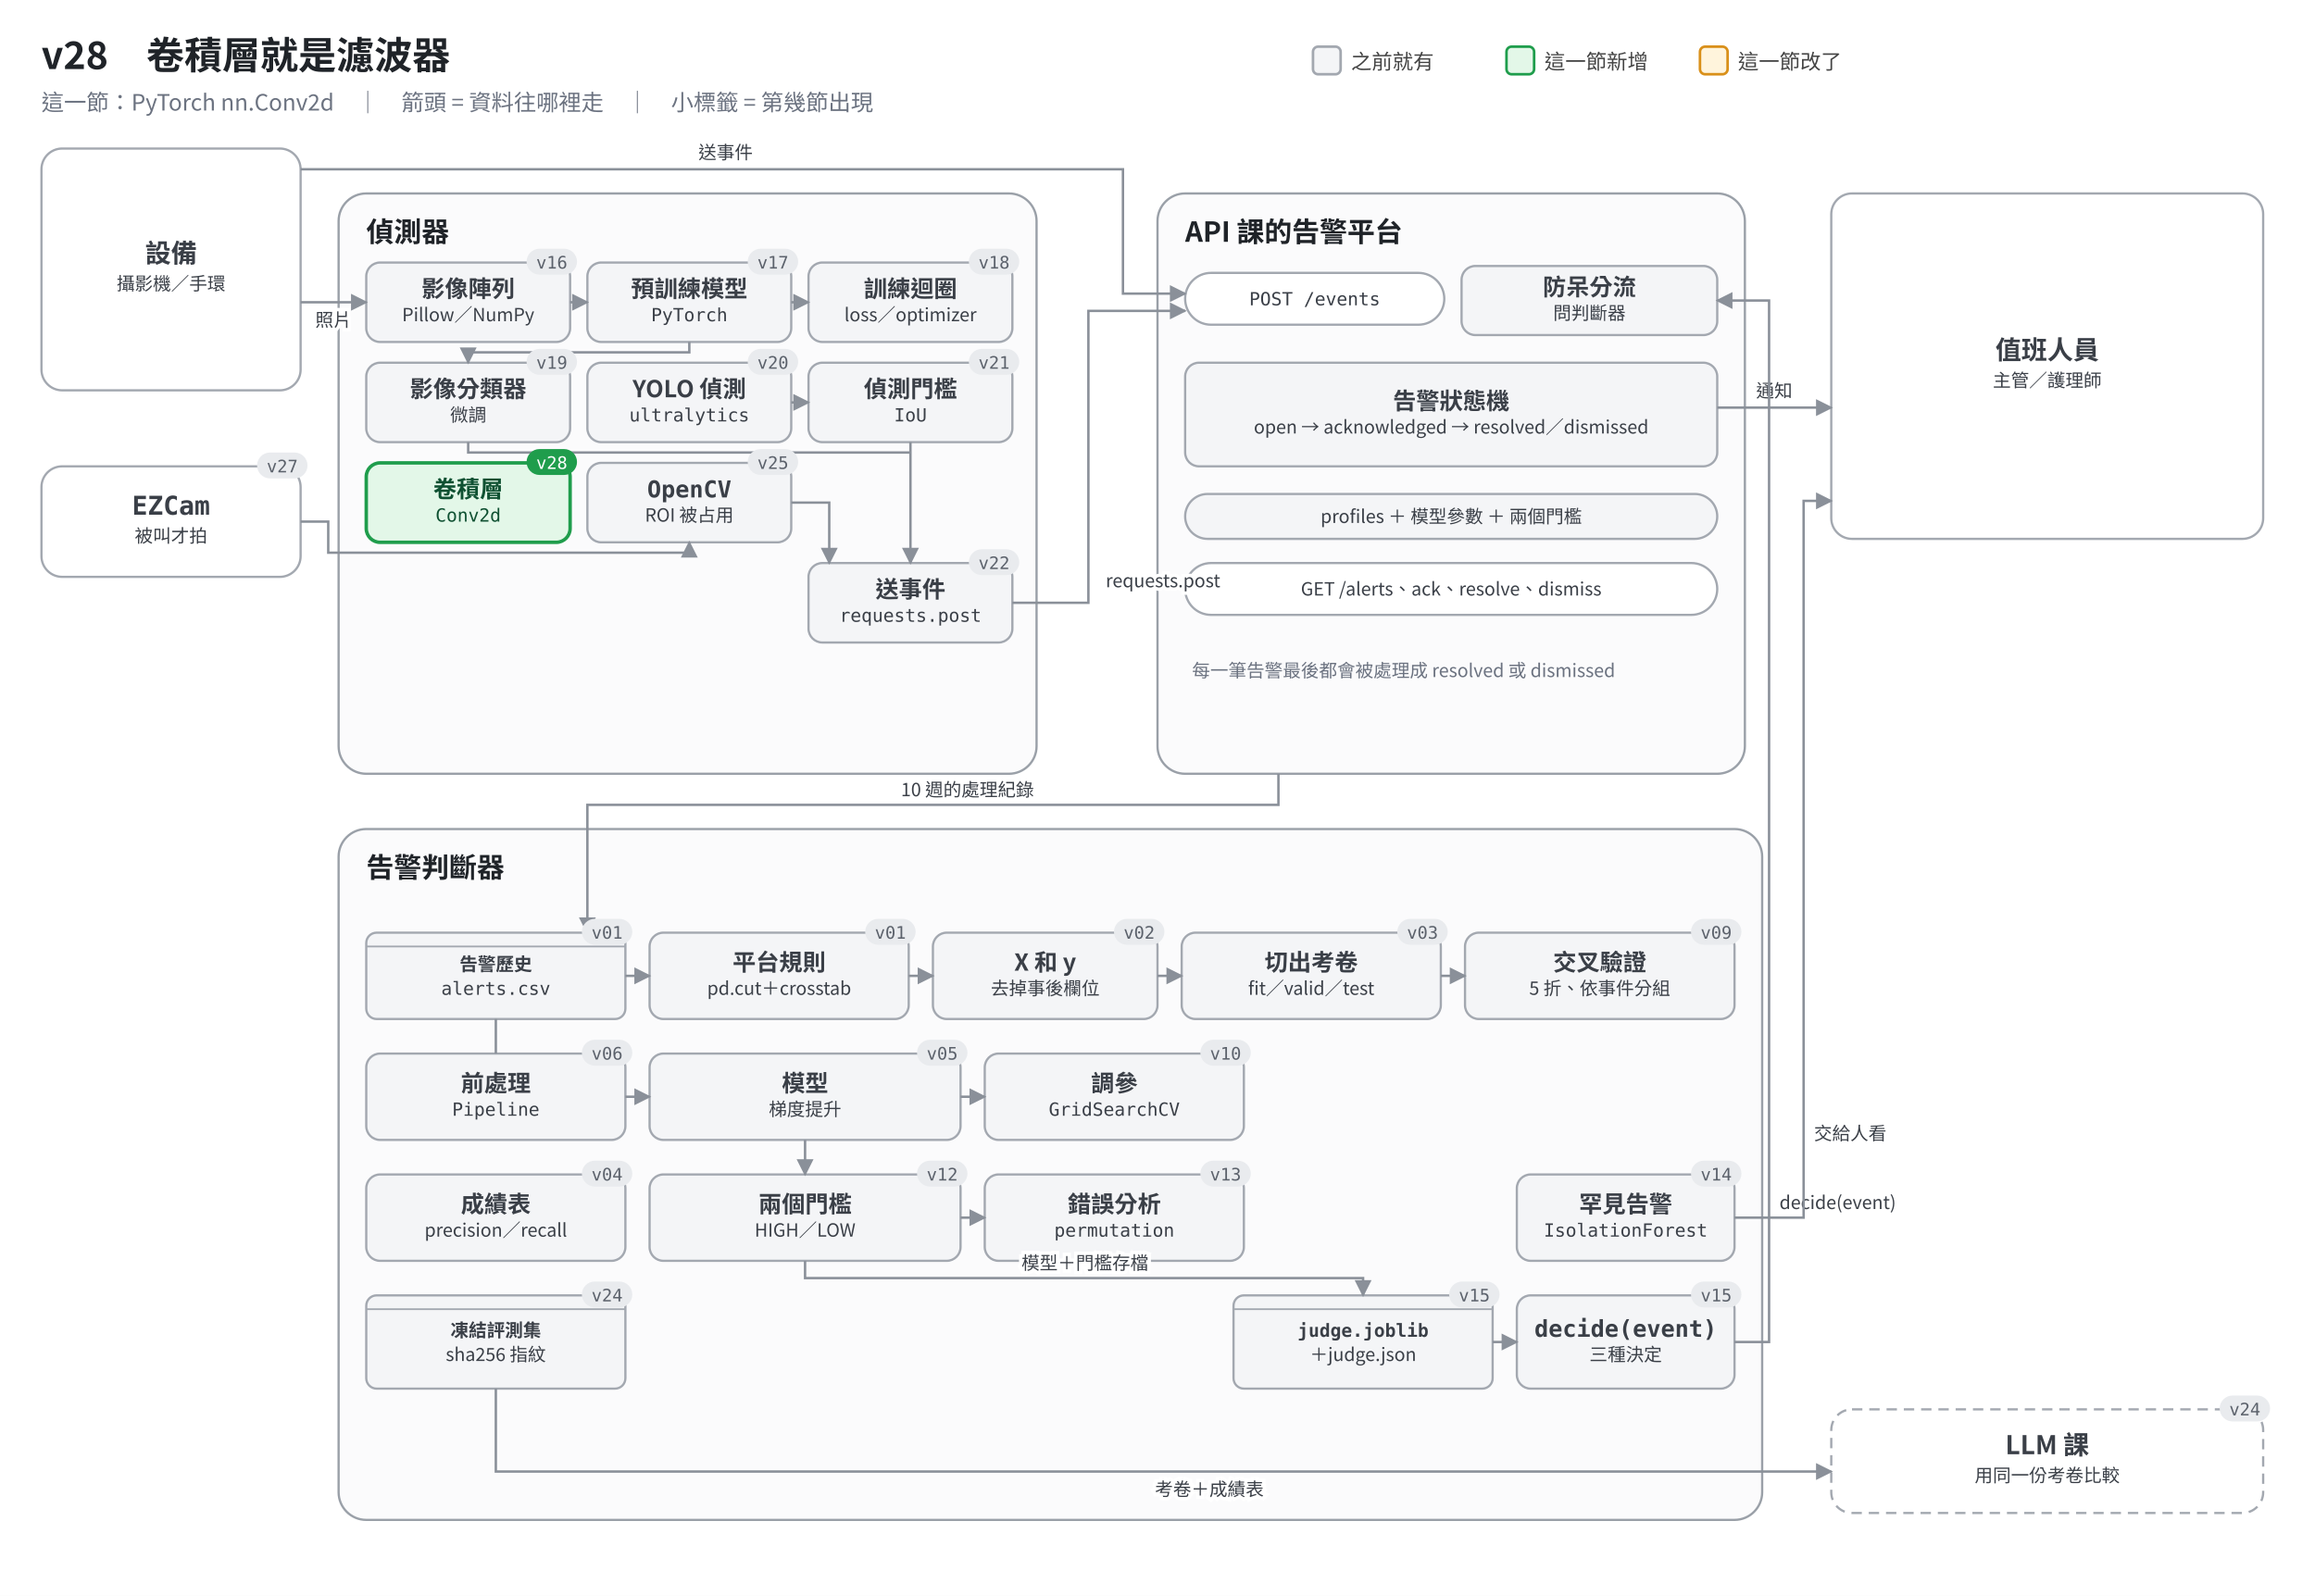
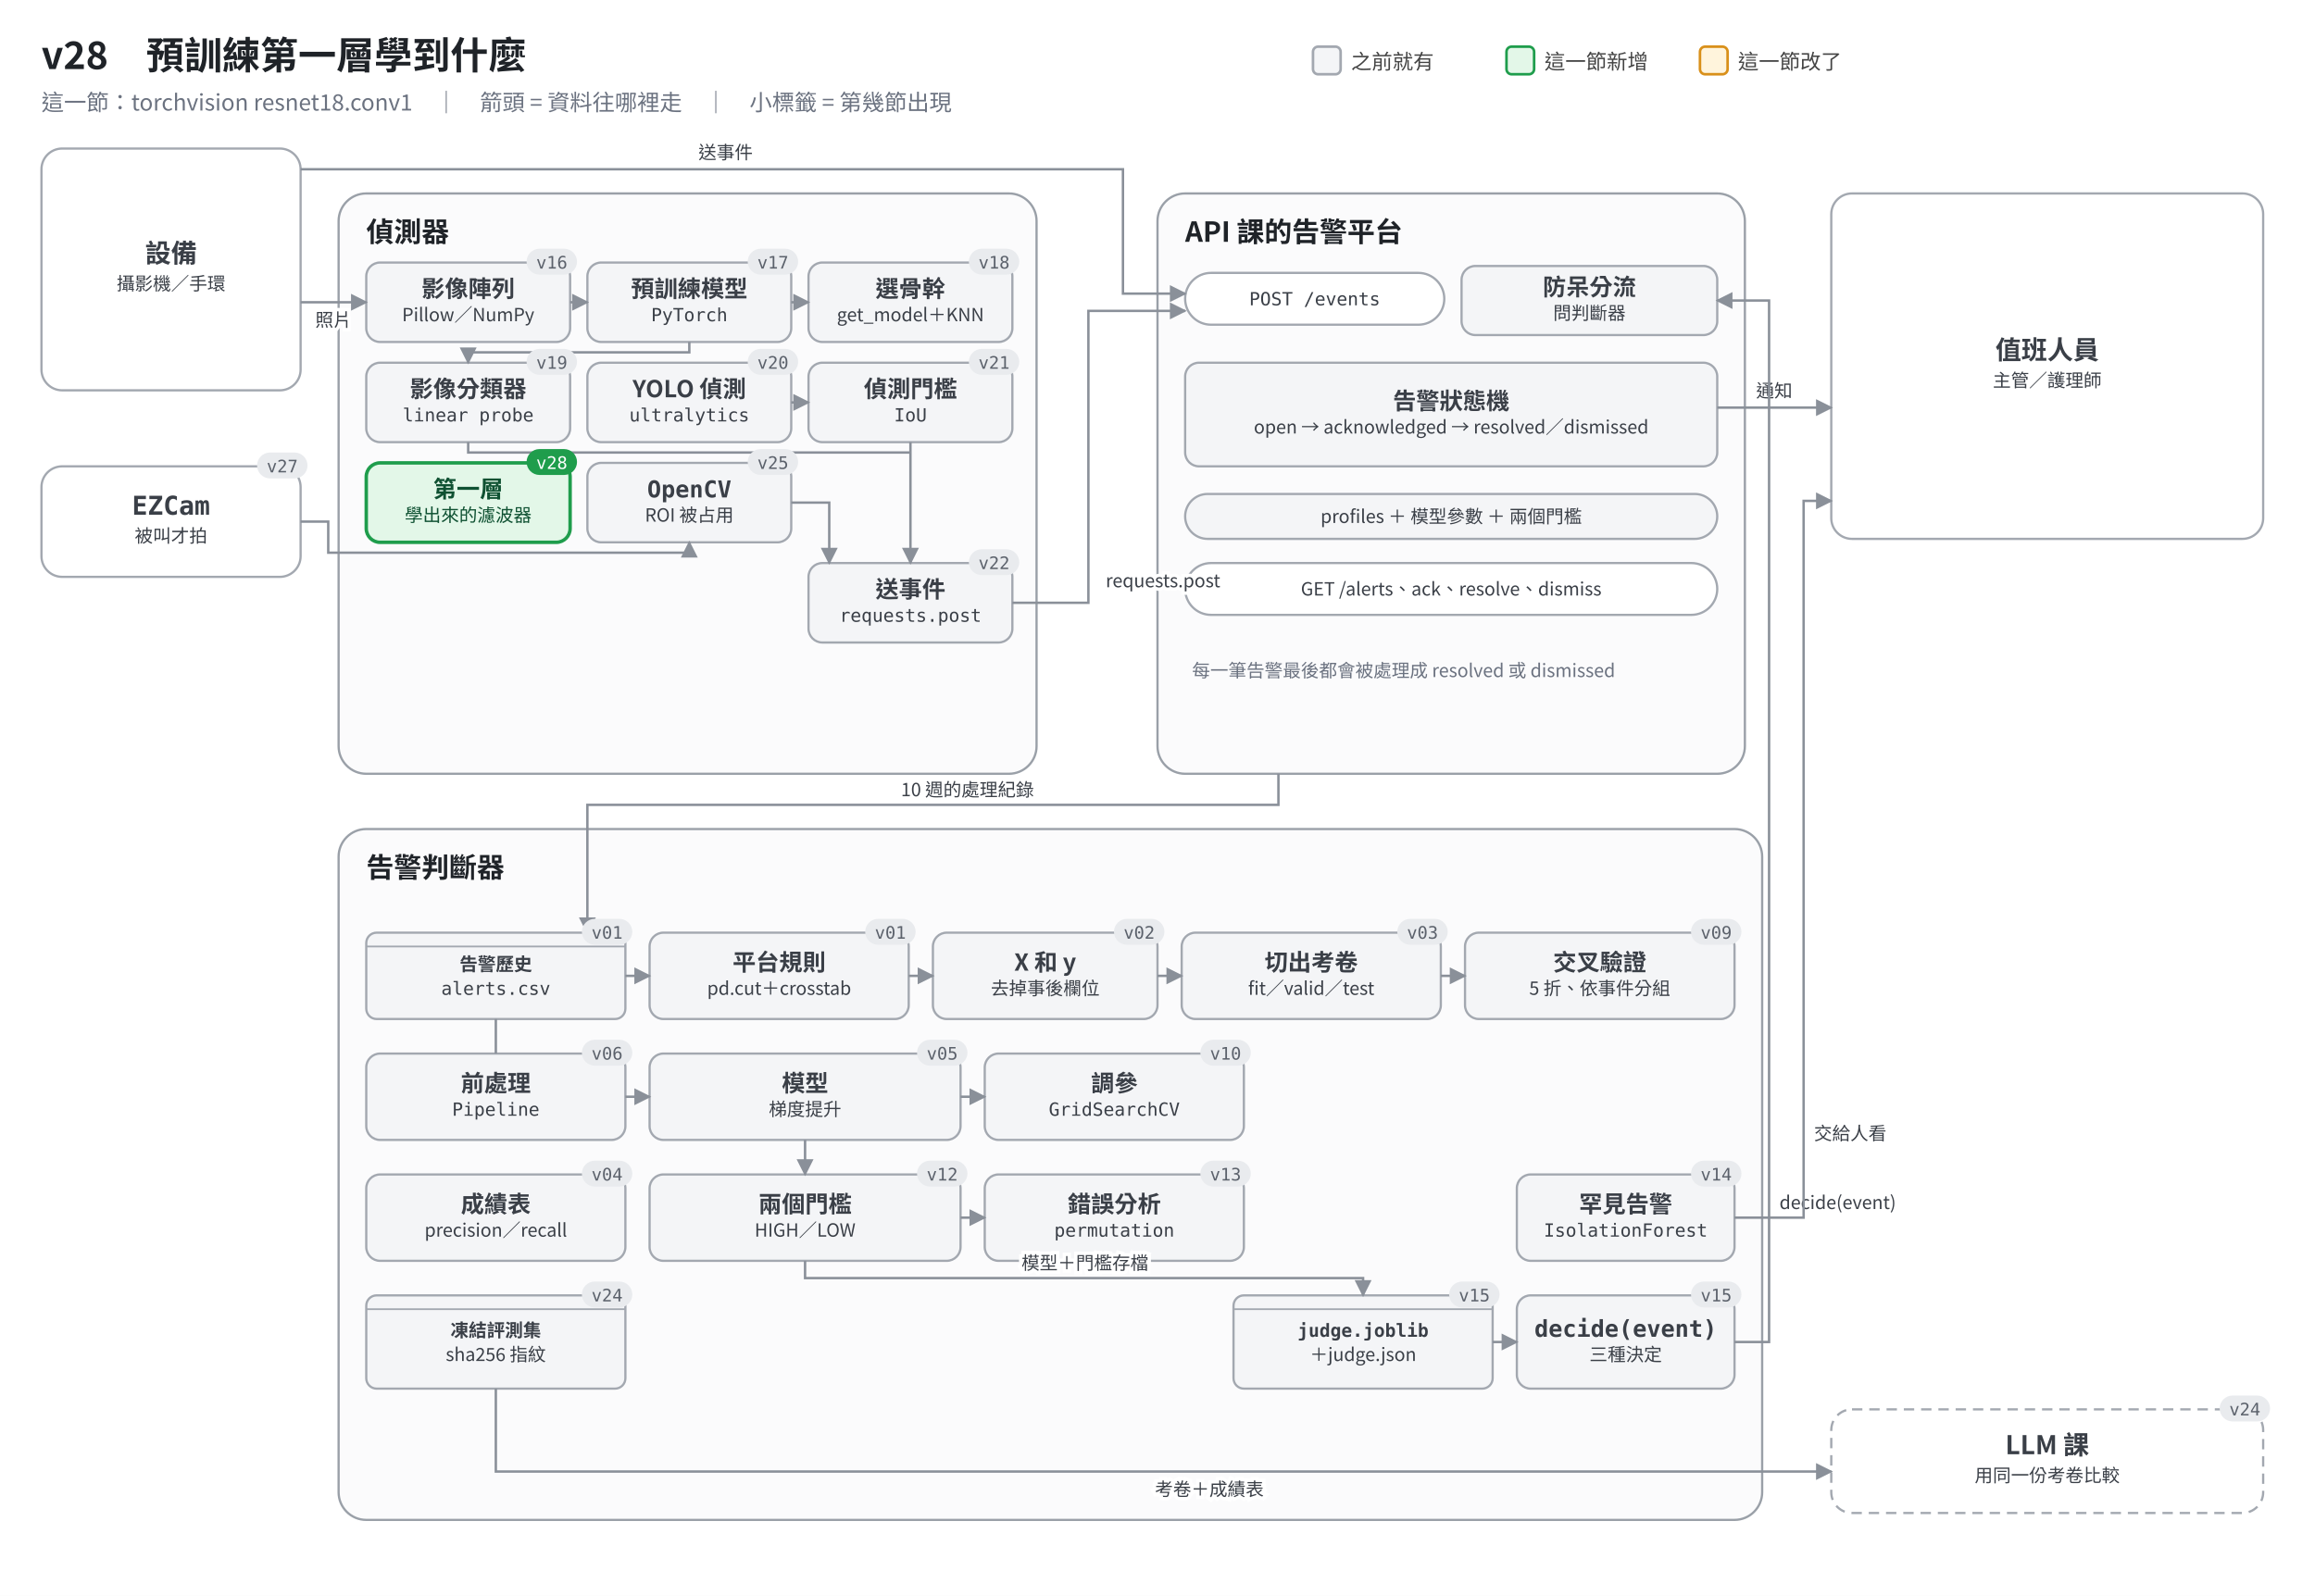
<svg xmlns="http://www.w3.org/2000/svg" viewBox="0 0 1340 924" width="1340" height="924">
  <defs>
    <marker id="arr-old" viewBox="0 0 10 10" refX="9" refY="5" markerWidth="7" markerHeight="7" orient="auto-start-reverse">
      <path d="M0,0 L10,5 L0,10 z" fill="#8a9099" />
    </marker>
    <marker id="arr-new" viewBox="0 0 10 10" refX="9" refY="5" markerWidth="7" markerHeight="7" orient="auto-start-reverse">
      <path d="M0,0 L10,5 L0,10 z" fill="#1f9d4c" />
    </marker>
    <marker id="arr-changed" viewBox="0 0 10 10" refX="9" refY="5" markerWidth="7" markerHeight="7" orient="auto-start-reverse">
      <path d="M0,0 L10,5 L0,10 z" fill="#d9901a" />
    </marker>
    <marker id="arr-error" viewBox="0 0 10 10" refX="9" refY="5" markerWidth="7" markerHeight="7" orient="auto-start-reverse">
      <path d="M0,0 L10,5 L0,10 z" fill="#d33a3a" />
    </marker>
  </defs>
  <rect width="1340" height="924" fill="#ffffff" />
-   <text x="24" y="40" font-family="'PingFang TC','Noto Sans TC','Noto Sans CJK TC','Microsoft JhengHei',sans-serif" font-size="22" fill="#1f2328" font-weight="bold" text-anchor="start">v28　卷積層就是濾波器</text>
-   <text x="24" y="64" font-family="'PingFang TC','Noto Sans TC','Noto Sans CJK TC','Microsoft JhengHei',sans-serif" font-size="13" fill="#6b7280" font-weight="normal" text-anchor="start">這一節：PyTorch nn.Conv2d　｜　箭頭 = 資料往哪裡走　｜　小標籤 = 第幾節出現</text>
+   <text x="24" y="40" font-family="'PingFang TC','Noto Sans TC','Noto Sans CJK TC','Microsoft JhengHei',sans-serif" font-size="22" fill="#1f2328" font-weight="bold" text-anchor="start">v28　預訓練第一層學到什麼</text>
+   <text x="24" y="64" font-family="'PingFang TC','Noto Sans TC','Noto Sans CJK TC','Microsoft JhengHei',sans-serif" font-size="13" fill="#6b7280" font-weight="normal" text-anchor="start">這一節：torchvision resnet18.conv1　｜　箭頭 = 資料往哪裡走　｜　小標籤 = 第幾節出現</text>
  <rect x="760" y="27" width="16" height="16" rx="3" fill="#f4f5f7" stroke="#a3a8b0" stroke-width="1.5" />
  <text x="782" y="40" font-family="'PingFang TC','Noto Sans TC','Noto Sans CJK TC','Microsoft JhengHei',sans-serif" font-size="12" fill="#444" font-weight="normal" text-anchor="start">之前就有</text>
  <rect x="872" y="27" width="16" height="16" rx="3" fill="#e3f7e8" stroke="#1f9d4c" stroke-width="1.5" />
  <text x="894" y="40" font-family="'PingFang TC','Noto Sans TC','Noto Sans CJK TC','Microsoft JhengHei',sans-serif" font-size="12" fill="#444" font-weight="normal" text-anchor="start">這一節新增</text>
  <rect x="984" y="27" width="16" height="16" rx="3" fill="#fff4dc" stroke="#d9901a" stroke-width="1.5" />
  <text x="1006" y="40" font-family="'PingFang TC','Noto Sans TC','Noto Sans CJK TC','Microsoft JhengHei',sans-serif" font-size="12" fill="#444" font-weight="normal" text-anchor="start">這一節改了</text>
  <rect x="670" y="112" width="340" height="336" rx="16" fill="#fbfbfc" stroke="#9aa0a8" stroke-width="1.3" />
  <text x="686" y="140" font-family="'PingFang TC','Noto Sans TC','Noto Sans CJK TC','Microsoft JhengHei',sans-serif" font-size="16" fill="#1f2328" font-weight="bold" text-anchor="start">API 課的告警平台</text>
  <rect x="196" y="112" width="404" height="336" rx="16" fill="#fbfbfc" stroke="#9aa0a8" stroke-width="1.3" />
  <text x="212" y="140" font-family="'PingFang TC','Noto Sans TC','Noto Sans CJK TC','Microsoft JhengHei',sans-serif" font-size="16" fill="#1f2328" font-weight="bold" text-anchor="start">偵測器</text>
  <rect x="196" y="480" width="824" height="400" rx="16" fill="#fbfbfc" stroke="#9aa0a8" stroke-width="1.3" />
  <text x="212" y="508" font-family="'PingFang TC','Noto Sans TC','Noto Sans CJK TC','Microsoft JhengHei',sans-serif" font-size="16" fill="#1f2328" font-weight="bold" text-anchor="start">告警判斷器</text>
  <rect x="24" y="86" width="150" height="140" rx="12" fill="#ffffff" stroke="#a3a8b0" stroke-width="1.3" />
  <text x="99" y="152" font-family="'PingFang TC','Noto Sans TC','Noto Sans CJK TC','Microsoft JhengHei',sans-serif" font-size="15" fill="#3a3f47" font-weight="bold" text-anchor="middle">設備</text>
  <text x="99" y="168" font-family="'PingFang TC','Noto Sans TC','Noto Sans CJK TC','Microsoft JhengHei',sans-serif" font-size="10.5" fill="#3a3f47" font-weight="normal" text-anchor="middle">攝影機／手環</text>
  <rect x="24" y="270" width="150" height="64" rx="12" fill="#ffffff" stroke="#a3a8b0" stroke-width="1.3" />
  <text x="99" y="298" font-family="'SF Mono',Menlo,Consolas,'DejaVu Sans Mono',monospace" font-size="15" fill="#3a3f47" font-weight="bold" text-anchor="middle">EZCam</text>
  <text x="99" y="314" font-family="'PingFang TC','Noto Sans TC','Noto Sans CJK TC','Microsoft JhengHei',sans-serif" font-size="10.5" fill="#3a3f47" font-weight="normal" text-anchor="middle">被叫才拍</text>
  <rect x="212" y="152" width="118" height="46" rx="8" fill="#f4f5f7" stroke="#a3a8b0" stroke-width="1.3" />
  <text x="271" y="172" font-family="'PingFang TC','Noto Sans TC','Noto Sans CJK TC','Microsoft JhengHei',sans-serif" font-size="13.5" fill="#3a3f47" font-weight="bold" text-anchor="middle">影像陣列</text>
  <text x="271" y="186" font-family="'PingFang TC','Noto Sans TC','Noto Sans CJK TC','Microsoft JhengHei',sans-serif" font-size="10.5" fill="#3a3f47" font-weight="normal" text-anchor="middle">Pillow／NumPy</text>
  <rect x="340" y="152" width="118" height="46" rx="8" fill="#f4f5f7" stroke="#a3a8b0" stroke-width="1.3" />
  <text x="399" y="172" font-family="'PingFang TC','Noto Sans TC','Noto Sans CJK TC','Microsoft JhengHei',sans-serif" font-size="13.5" fill="#3a3f47" font-weight="bold" text-anchor="middle">預訓練模型</text>
  <text x="399" y="186" font-family="'SF Mono',Menlo,Consolas,'DejaVu Sans Mono',monospace" font-size="10.5" fill="#3a3f47" font-weight="normal" text-anchor="middle">PyTorch</text>
  <rect x="468" y="152" width="118" height="46" rx="8" fill="#f4f5f7" stroke="#a3a8b0" stroke-width="1.3" />
-   <text x="527" y="172" font-family="'PingFang TC','Noto Sans TC','Noto Sans CJK TC','Microsoft JhengHei',sans-serif" font-size="13.5" fill="#3a3f47" font-weight="bold" text-anchor="middle">訓練迴圈</text>
-   <text x="527" y="186" font-family="'PingFang TC','Noto Sans TC','Noto Sans CJK TC','Microsoft JhengHei',sans-serif" font-size="10.5" fill="#3a3f47" font-weight="normal" text-anchor="middle">loss／optimizer</text>
+   <text x="527" y="172" font-family="'PingFang TC','Noto Sans TC','Noto Sans CJK TC','Microsoft JhengHei',sans-serif" font-size="13.5" fill="#3a3f47" font-weight="bold" text-anchor="middle">選骨幹</text>
+   <text x="527" y="186" font-family="'PingFang TC','Noto Sans TC','Noto Sans CJK TC','Microsoft JhengHei',sans-serif" font-size="10.5" fill="#3a3f47" font-weight="normal" text-anchor="middle">get_model＋KNN</text>
  <rect x="212" y="210" width="118" height="46" rx="8" fill="#f4f5f7" stroke="#a3a8b0" stroke-width="1.3" />
  <text x="271" y="230" font-family="'PingFang TC','Noto Sans TC','Noto Sans CJK TC','Microsoft JhengHei',sans-serif" font-size="13.5" fill="#3a3f47" font-weight="bold" text-anchor="middle">影像分類器</text>
-   <text x="271" y="244" font-family="'PingFang TC','Noto Sans TC','Noto Sans CJK TC','Microsoft JhengHei',sans-serif" font-size="10.5" fill="#3a3f47" font-weight="normal" text-anchor="middle">微調</text>
+   <text x="271" y="244" font-family="'SF Mono',Menlo,Consolas,'DejaVu Sans Mono',monospace" font-size="10.5" fill="#3a3f47" font-weight="normal" text-anchor="middle">linear probe</text>
  <rect x="340" y="210" width="118" height="46" rx="8" fill="#f4f5f7" stroke="#a3a8b0" stroke-width="1.3" />
  <text x="399" y="230" font-family="'PingFang TC','Noto Sans TC','Noto Sans CJK TC','Microsoft JhengHei',sans-serif" font-size="13.5" fill="#3a3f47" font-weight="bold" text-anchor="middle">YOLO 偵測</text>
  <text x="399" y="244" font-family="'SF Mono',Menlo,Consolas,'DejaVu Sans Mono',monospace" font-size="10.5" fill="#3a3f47" font-weight="normal" text-anchor="middle">ultralytics</text>
  <rect x="468" y="210" width="118" height="46" rx="8" fill="#f4f5f7" stroke="#a3a8b0" stroke-width="1.3" />
  <text x="527" y="230" font-family="'PingFang TC','Noto Sans TC','Noto Sans CJK TC','Microsoft JhengHei',sans-serif" font-size="13.5" fill="#3a3f47" font-weight="bold" text-anchor="middle">偵測門檻</text>
  <text x="527" y="244" font-family="'SF Mono',Menlo,Consolas,'DejaVu Sans Mono',monospace" font-size="10.5" fill="#3a3f47" font-weight="normal" text-anchor="middle">IoU</text>
  <rect x="212" y="268" width="118" height="46" rx="8" fill="#e3f7e8" stroke="#1f9d4c" stroke-width="2" />
-   <text x="271" y="288" font-family="'PingFang TC','Noto Sans TC','Noto Sans CJK TC','Microsoft JhengHei',sans-serif" font-size="13.5" fill="#0f5132" font-weight="bold" text-anchor="middle">卷積層</text>
-   <text x="271" y="302" font-family="'SF Mono',Menlo,Consolas,'DejaVu Sans Mono',monospace" font-size="10.5" fill="#0f5132" font-weight="normal" text-anchor="middle">Conv2d</text>
+   <text x="271" y="288" font-family="'PingFang TC','Noto Sans TC','Noto Sans CJK TC','Microsoft JhengHei',sans-serif" font-size="13.5" fill="#0f5132" font-weight="bold" text-anchor="middle">第一層</text>
+   <text x="271" y="302" font-family="'PingFang TC','Noto Sans TC','Noto Sans CJK TC','Microsoft JhengHei',sans-serif" font-size="10.5" fill="#0f5132" font-weight="normal" text-anchor="middle">學出來的濾波器</text>
  <rect x="340" y="268" width="118" height="46" rx="8" fill="#f4f5f7" stroke="#a3a8b0" stroke-width="1.3" />
  <text x="399" y="288" font-family="'SF Mono',Menlo,Consolas,'DejaVu Sans Mono',monospace" font-size="13.5" fill="#3a3f47" font-weight="bold" text-anchor="middle">OpenCV</text>
  <text x="399" y="302" font-family="'PingFang TC','Noto Sans TC','Noto Sans CJK TC','Microsoft JhengHei',sans-serif" font-size="10.5" fill="#3a3f47" font-weight="normal" text-anchor="middle">ROI 被占用</text>
  <rect x="468" y="326" width="118" height="46" rx="8" fill="#f4f5f7" stroke="#a3a8b0" stroke-width="1.3" />
  <text x="527" y="346" font-family="'PingFang TC','Noto Sans TC','Noto Sans CJK TC','Microsoft JhengHei',sans-serif" font-size="13.5" fill="#3a3f47" font-weight="bold" text-anchor="middle">送事件</text>
  <text x="527" y="360" font-family="'SF Mono',Menlo,Consolas,'DejaVu Sans Mono',monospace" font-size="10.5" fill="#3a3f47" font-weight="normal" text-anchor="middle">requests.post</text>
  <rect x="686" y="158" width="150" height="30" rx="15" fill="#ffffff" stroke="#a3a8b0" stroke-width="1.3" />
  <text x="761" y="176.78" font-family="'SF Mono',Menlo,Consolas,'DejaVu Sans Mono',monospace" font-size="10.5" fill="#3a3f47" font-weight="normal" text-anchor="middle">POST /events</text>
  <rect x="846" y="154" width="148" height="40" rx="8" fill="#f4f5f7" stroke="#a3a8b0" stroke-width="1.3" />
  <text x="920" y="171" font-family="'PingFang TC','Noto Sans TC','Noto Sans CJK TC','Microsoft JhengHei',sans-serif" font-size="13.5" fill="#3a3f47" font-weight="bold" text-anchor="middle">防呆分流</text>
  <text x="920" y="185" font-family="'PingFang TC','Noto Sans TC','Noto Sans CJK TC','Microsoft JhengHei',sans-serif" font-size="10.5" fill="#3a3f47" font-weight="normal" text-anchor="middle">問判斷器</text>
  <rect x="686" y="210" width="308" height="60" rx="8" fill="#f4f5f7" stroke="#a3a8b0" stroke-width="1.3" />
  <text x="840" y="237" font-family="'PingFang TC','Noto Sans TC','Noto Sans CJK TC','Microsoft JhengHei',sans-serif" font-size="13.5" fill="#3a3f47" font-weight="bold" text-anchor="middle">告警狀態機</text>
  <text x="840" y="251" font-family="'PingFang TC','Noto Sans TC','Noto Sans CJK TC','Microsoft JhengHei',sans-serif" font-size="10.5" fill="#3a3f47" font-weight="normal" text-anchor="middle">open → acknowledged → resolved／dismissed</text>
  <rect x="686" y="286" width="308" height="26" rx="13" fill="#f4f5f7" stroke="#a3a8b0" stroke-width="1.3" />
  <text x="840" y="302.78" font-family="'PingFang TC','Noto Sans TC','Noto Sans CJK TC','Microsoft JhengHei',sans-serif" font-size="10.5" fill="#3a3f47" font-weight="normal" text-anchor="middle">profiles ＋ 模型參數 ＋ 兩個門檻</text>
  <rect x="686" y="326" width="308" height="30" rx="15" fill="#ffffff" stroke="#a3a8b0" stroke-width="1.3" />
  <text x="840" y="344.78" font-family="'PingFang TC','Noto Sans TC','Noto Sans CJK TC','Microsoft JhengHei',sans-serif" font-size="10.5" fill="#3a3f47" font-weight="normal" text-anchor="middle">GET /alerts、ack、resolve、dismiss</text>
  <text x="690" y="392" font-family="'PingFang TC','Noto Sans TC','Noto Sans CJK TC','Microsoft JhengHei',sans-serif" font-size="10.5" fill="#6b7280" font-weight="normal" text-anchor="start">每一筆告警最後都會被處理成 resolved 或 dismissed</text>
  <rect x="1060" y="112" width="250" height="200" rx="12" fill="#ffffff" stroke="#a3a8b0" stroke-width="1.3" />
  <text x="1185" y="208" font-family="'PingFang TC','Noto Sans TC','Noto Sans CJK TC','Microsoft JhengHei',sans-serif" font-size="15" fill="#3a3f47" font-weight="bold" text-anchor="middle">值班人員</text>
  <text x="1185" y="224" font-family="'PingFang TC','Noto Sans TC','Noto Sans CJK TC','Microsoft JhengHei',sans-serif" font-size="10.5" fill="#3a3f47" font-weight="normal" text-anchor="middle">主管／護理師</text>
  <rect x="1060" y="816" width="250" height="60" rx="12" fill="#ffffff" stroke="#a3a8b0" stroke-width="1.3" stroke-dasharray="6 4" />
  <text x="1185" y="842" font-family="'PingFang TC','Noto Sans TC','Noto Sans CJK TC','Microsoft JhengHei',sans-serif" font-size="15" fill="#3a3f47" font-weight="bold" text-anchor="middle">LLM 課</text>
  <text x="1185" y="858" font-family="'PingFang TC','Noto Sans TC','Noto Sans CJK TC','Microsoft JhengHei',sans-serif" font-size="10.5" fill="#3a3f47" font-weight="normal" text-anchor="middle">用同一份考卷比較</text>
  <rect x="212" y="540" width="150" height="50" rx="6" fill="#f4f5f7" stroke="#a3a8b0" stroke-width="1.3" />
  <path d="M212,548 h150" stroke="#a3a8b0" stroke-width="1" />
  <text x="287" y="562" font-family="'PingFang TC','Noto Sans TC','Noto Sans CJK TC','Microsoft JhengHei',sans-serif" font-size="10.5" fill="#3a3f47" font-weight="bold" text-anchor="middle">告警歷史</text>
  <text x="287" y="576" font-family="'SF Mono',Menlo,Consolas,'DejaVu Sans Mono',monospace" font-size="10.5" fill="#3a3f47" font-weight="normal" text-anchor="middle">alerts.csv</text>
  <rect x="376" y="540" width="150" height="50" rx="8" fill="#f4f5f7" stroke="#a3a8b0" stroke-width="1.3" />
  <text x="451" y="562" font-family="'PingFang TC','Noto Sans TC','Noto Sans CJK TC','Microsoft JhengHei',sans-serif" font-size="13.5" fill="#3a3f47" font-weight="bold" text-anchor="middle">平台規則</text>
  <text x="451" y="576" font-family="'PingFang TC','Noto Sans TC','Noto Sans CJK TC','Microsoft JhengHei',sans-serif" font-size="10.5" fill="#3a3f47" font-weight="normal" text-anchor="middle">pd.cut＋crosstab</text>
  <rect x="540" y="540" width="130" height="50" rx="8" fill="#f4f5f7" stroke="#a3a8b0" stroke-width="1.3" />
  <text x="605" y="562" font-family="'PingFang TC','Noto Sans TC','Noto Sans CJK TC','Microsoft JhengHei',sans-serif" font-size="13.5" fill="#3a3f47" font-weight="bold" text-anchor="middle">X 和 y</text>
  <text x="605" y="576" font-family="'PingFang TC','Noto Sans TC','Noto Sans CJK TC','Microsoft JhengHei',sans-serif" font-size="10.5" fill="#3a3f47" font-weight="normal" text-anchor="middle">去掉事後欄位</text>
  <rect x="684" y="540" width="150" height="50" rx="8" fill="#f4f5f7" stroke="#a3a8b0" stroke-width="1.3" />
  <text x="759" y="562" font-family="'PingFang TC','Noto Sans TC','Noto Sans CJK TC','Microsoft JhengHei',sans-serif" font-size="13.5" fill="#3a3f47" font-weight="bold" text-anchor="middle">切出考卷</text>
  <text x="759" y="576" font-family="'PingFang TC','Noto Sans TC','Noto Sans CJK TC','Microsoft JhengHei',sans-serif" font-size="10.5" fill="#3a3f47" font-weight="normal" text-anchor="middle">fit／valid／test</text>
  <rect x="848" y="540" width="156" height="50" rx="8" fill="#f4f5f7" stroke="#a3a8b0" stroke-width="1.3" />
  <text x="926" y="562" font-family="'PingFang TC','Noto Sans TC','Noto Sans CJK TC','Microsoft JhengHei',sans-serif" font-size="13.5" fill="#3a3f47" font-weight="bold" text-anchor="middle">交叉驗證</text>
  <text x="926" y="576" font-family="'PingFang TC','Noto Sans TC','Noto Sans CJK TC','Microsoft JhengHei',sans-serif" font-size="10.5" fill="#3a3f47" font-weight="normal" text-anchor="middle">5 折、依事件分組</text>
  <rect x="212" y="610" width="150" height="50" rx="8" fill="#f4f5f7" stroke="#a3a8b0" stroke-width="1.3" />
  <text x="287" y="632" font-family="'PingFang TC','Noto Sans TC','Noto Sans CJK TC','Microsoft JhengHei',sans-serif" font-size="13.5" fill="#3a3f47" font-weight="bold" text-anchor="middle">前處理</text>
  <text x="287" y="646" font-family="'SF Mono',Menlo,Consolas,'DejaVu Sans Mono',monospace" font-size="10.5" fill="#3a3f47" font-weight="normal" text-anchor="middle">Pipeline</text>
  <rect x="376" y="610" width="180" height="50" rx="8" fill="#f4f5f7" stroke="#a3a8b0" stroke-width="1.3" />
  <text x="466" y="632" font-family="'PingFang TC','Noto Sans TC','Noto Sans CJK TC','Microsoft JhengHei',sans-serif" font-size="13.5" fill="#3a3f47" font-weight="bold" text-anchor="middle">模型</text>
  <text x="466" y="646" font-family="'PingFang TC','Noto Sans TC','Noto Sans CJK TC','Microsoft JhengHei',sans-serif" font-size="10.5" fill="#3a3f47" font-weight="normal" text-anchor="middle">梯度提升</text>
  <rect x="570" y="610" width="150" height="50" rx="8" fill="#f4f5f7" stroke="#a3a8b0" stroke-width="1.3" />
  <text x="645" y="632" font-family="'PingFang TC','Noto Sans TC','Noto Sans CJK TC','Microsoft JhengHei',sans-serif" font-size="13.5" fill="#3a3f47" font-weight="bold" text-anchor="middle">調參</text>
  <text x="645" y="646" font-family="'SF Mono',Menlo,Consolas,'DejaVu Sans Mono',monospace" font-size="10.5" fill="#3a3f47" font-weight="normal" text-anchor="middle">GridSearchCV</text>
  <rect x="212" y="680" width="150" height="50" rx="8" fill="#f4f5f7" stroke="#a3a8b0" stroke-width="1.3" />
  <text x="287" y="702" font-family="'PingFang TC','Noto Sans TC','Noto Sans CJK TC','Microsoft JhengHei',sans-serif" font-size="13.5" fill="#3a3f47" font-weight="bold" text-anchor="middle">成績表</text>
  <text x="287" y="716" font-family="'PingFang TC','Noto Sans TC','Noto Sans CJK TC','Microsoft JhengHei',sans-serif" font-size="10.5" fill="#3a3f47" font-weight="normal" text-anchor="middle">precision／recall</text>
  <rect x="376" y="680" width="180" height="50" rx="8" fill="#f4f5f7" stroke="#a3a8b0" stroke-width="1.3" />
  <text x="466" y="702" font-family="'PingFang TC','Noto Sans TC','Noto Sans CJK TC','Microsoft JhengHei',sans-serif" font-size="13.5" fill="#3a3f47" font-weight="bold" text-anchor="middle">兩個門檻</text>
  <text x="466" y="716" font-family="'PingFang TC','Noto Sans TC','Noto Sans CJK TC','Microsoft JhengHei',sans-serif" font-size="10.5" fill="#3a3f47" font-weight="normal" text-anchor="middle">HIGH／LOW</text>
  <rect x="570" y="680" width="150" height="50" rx="8" fill="#f4f5f7" stroke="#a3a8b0" stroke-width="1.3" />
  <text x="645" y="702" font-family="'PingFang TC','Noto Sans TC','Noto Sans CJK TC','Microsoft JhengHei',sans-serif" font-size="13.5" fill="#3a3f47" font-weight="bold" text-anchor="middle">錯誤分析</text>
  <text x="645" y="716" font-family="'SF Mono',Menlo,Consolas,'DejaVu Sans Mono',monospace" font-size="10.5" fill="#3a3f47" font-weight="normal" text-anchor="middle">permutation</text>
  <rect x="878" y="680" width="126" height="50" rx="8" fill="#f4f5f7" stroke="#a3a8b0" stroke-width="1.3" />
  <text x="941" y="702" font-family="'PingFang TC','Noto Sans TC','Noto Sans CJK TC','Microsoft JhengHei',sans-serif" font-size="13.5" fill="#3a3f47" font-weight="bold" text-anchor="middle">罕見告警</text>
  <text x="941" y="716" font-family="'SF Mono',Menlo,Consolas,'DejaVu Sans Mono',monospace" font-size="10.5" fill="#3a3f47" font-weight="normal" text-anchor="middle">IsolationForest</text>
  <rect x="212" y="750" width="150" height="54" rx="6" fill="#f4f5f7" stroke="#a3a8b0" stroke-width="1.3" />
  <path d="M212,758 h150" stroke="#a3a8b0" stroke-width="1" />
  <text x="287" y="774" font-family="'PingFang TC','Noto Sans TC','Noto Sans CJK TC','Microsoft JhengHei',sans-serif" font-size="10.5" fill="#3a3f47" font-weight="bold" text-anchor="middle">凍結評測集</text>
  <text x="287" y="788" font-family="'PingFang TC','Noto Sans TC','Noto Sans CJK TC','Microsoft JhengHei',sans-serif" font-size="10.5" fill="#3a3f47" font-weight="normal" text-anchor="middle">sha256 指紋</text>
  <rect x="714" y="750" width="150" height="54" rx="6" fill="#f4f5f7" stroke="#a3a8b0" stroke-width="1.3" />
  <path d="M714,758 h150" stroke="#a3a8b0" stroke-width="1" />
  <text x="789" y="774" font-family="'SF Mono',Menlo,Consolas,'DejaVu Sans Mono',monospace" font-size="10.5" fill="#3a3f47" font-weight="bold" text-anchor="middle">judge.joblib</text>
  <text x="789" y="788" font-family="'PingFang TC','Noto Sans TC','Noto Sans CJK TC','Microsoft JhengHei',sans-serif" font-size="10.5" fill="#3a3f47" font-weight="normal" text-anchor="middle">＋judge.json</text>
  <rect x="878" y="750" width="126" height="54" rx="8" fill="#f4f5f7" stroke="#a3a8b0" stroke-width="1.3" />
  <text x="941" y="774" font-family="'SF Mono',Menlo,Consolas,'DejaVu Sans Mono',monospace" font-size="13.5" fill="#3a3f47" font-weight="bold" text-anchor="middle">decide(event)</text>
  <text x="941" y="788" font-family="'PingFang TC','Noto Sans TC','Noto Sans CJK TC','Microsoft JhengHei',sans-serif" font-size="10.5" fill="#3a3f47" font-weight="normal" text-anchor="middle">三種決定</text>
  <polyline points="174,98 650,98 650,170 686,170" fill="none" stroke="#8a9099" stroke-width="1.4" marker-end="url(#arr-old)" />
  <text x="420" y="92" font-family="'PingFang TC','Noto Sans TC','Noto Sans CJK TC','Microsoft JhengHei',sans-serif" font-size="10.5" fill="#3a3f47" text-anchor="middle" stroke="#fff" stroke-width="4" paint-order="stroke">送事件</text>
  <polyline points="174,175 212,175" fill="none" stroke="#8a9099" stroke-width="1.4" marker-end="url(#arr-old)" />
  <text x="193" y="189" font-family="'PingFang TC','Noto Sans TC','Noto Sans CJK TC','Microsoft JhengHei',sans-serif" font-size="10.5" fill="#3a3f47" text-anchor="middle" stroke="#fff" stroke-width="4" paint-order="stroke">照片</text>
  <polyline points="174,302 190,302 190,320 399,320 399,314" fill="none" stroke="#8a9099" stroke-width="1.4" marker-end="url(#arr-old)" />
  <polyline points="330,175 340,175" fill="none" stroke="#8a9099" stroke-width="1.4" marker-end="url(#arr-old)" />
  <polyline points="458,175 468,175" fill="none" stroke="#8a9099" stroke-width="1.4" marker-end="url(#arr-old)" />
  <polyline points="399,198 399,204 271,204 271,210" fill="none" stroke="#8a9099" stroke-width="1.4" marker-end="url(#arr-old)" />
  <polyline points="458,233 468,233" fill="none" stroke="#8a9099" stroke-width="1.4" marker-end="url(#arr-old)" />
  <polyline points="271,256 271,262 527,262" fill="none" stroke="#8a9099" stroke-width="1.4" />
  <polyline points="527,256 527,326" fill="none" stroke="#8a9099" stroke-width="1.4" marker-end="url(#arr-old)" />
  <polyline points="458,291 480,291 480,326" fill="none" stroke="#8a9099" stroke-width="1.4" marker-end="url(#arr-old)" />
  <polyline points="586,349 630,349 630,180 686,180" fill="none" stroke="#8a9099" stroke-width="1.4" marker-end="url(#arr-old)" />
  <text x="640" y="340" font-family="'PingFang TC','Noto Sans TC','Noto Sans CJK TC','Microsoft JhengHei',sans-serif" font-size="10.5" fill="#3a3f47" text-anchor="start" stroke="#fff" stroke-width="4" paint-order="stroke">requests.post</text>
  <polyline points="994,236 1060,236" fill="none" stroke="#8a9099" stroke-width="1.4" marker-end="url(#arr-old)" />
  <text x="1027" y="230" font-family="'PingFang TC','Noto Sans TC','Noto Sans CJK TC','Microsoft JhengHei',sans-serif" font-size="10.5" fill="#3a3f47" text-anchor="middle" stroke="#fff" stroke-width="4" paint-order="stroke">通知</text>
  <polyline points="740,448 740,466 340,466 340,540" fill="none" stroke="#8a9099" stroke-width="1.4" marker-end="url(#arr-old)" />
  <text x="560" y="461" font-family="'PingFang TC','Noto Sans TC','Noto Sans CJK TC','Microsoft JhengHei',sans-serif" font-size="10.5" fill="#3a3f47" text-anchor="middle" stroke="#fff" stroke-width="4" paint-order="stroke">10 週的處理紀錄</text>
  <polyline points="362,565 376,565" fill="none" stroke="#8a9099" stroke-width="1.4" marker-end="url(#arr-old)" />
  <polyline points="526,565 540,565" fill="none" stroke="#8a9099" stroke-width="1.4" marker-end="url(#arr-old)" />
  <polyline points="670,565 684,565" fill="none" stroke="#8a9099" stroke-width="1.4" marker-end="url(#arr-old)" />
  <polyline points="834,565 848,565" fill="none" stroke="#8a9099" stroke-width="1.4" marker-end="url(#arr-old)" />
  <polyline points="362,635 376,635" fill="none" stroke="#8a9099" stroke-width="1.4" marker-end="url(#arr-old)" />
  <polyline points="556,635 570,635" fill="none" stroke="#8a9099" stroke-width="1.4" marker-end="url(#arr-old)" />
  <polyline points="287,610 287,590" fill="none" stroke="#8a9099" stroke-width="1.4" />
  <polyline points="466,660 466,680" fill="none" stroke="#8a9099" stroke-width="1.4" marker-end="url(#arr-old)" />
  <polyline points="556,705 570,705" fill="none" stroke="#8a9099" stroke-width="1.4" marker-end="url(#arr-old)" />
  <polyline points="466,730 466,740 789,740 789,750" fill="none" stroke="#8a9099" stroke-width="1.4" marker-end="url(#arr-old)" />
  <text x="628" y="735" font-family="'PingFang TC','Noto Sans TC','Noto Sans CJK TC','Microsoft JhengHei',sans-serif" font-size="10.5" fill="#3a3f47" text-anchor="middle" stroke="#fff" stroke-width="4" paint-order="stroke">模型＋門檻存檔</text>
  <polyline points="864,777 878,777" fill="none" stroke="#8a9099" stroke-width="1.4" marker-end="url(#arr-old)" />
  <polyline points="1004,777 1024,777 1024,174 994,174" fill="none" stroke="#8a9099" stroke-width="1.4" marker-end="url(#arr-old)" />
  <text x="1030" y="700" font-family="'PingFang TC','Noto Sans TC','Noto Sans CJK TC','Microsoft JhengHei',sans-serif" font-size="10.5" fill="#3a3f47" text-anchor="start" stroke="#fff" stroke-width="4" paint-order="stroke">decide(event)</text>
  <polyline points="1004,705 1044,705 1044,290 1060,290" fill="none" stroke="#8a9099" stroke-width="1.4" marker-end="url(#arr-old)" />
  <text x="1050" y="660" font-family="'PingFang TC','Noto Sans TC','Noto Sans CJK TC','Microsoft JhengHei',sans-serif" font-size="10.5" fill="#3a3f47" text-anchor="start" stroke="#fff" stroke-width="4" paint-order="stroke">交給人看</text>
  <polyline points="287,804 287,852 1060,852" fill="none" stroke="#8a9099" stroke-width="1.4" marker-end="url(#arr-old)" />
  <text x="700" y="866" font-family="'PingFang TC','Noto Sans TC','Noto Sans CJK TC','Microsoft JhengHei',sans-serif" font-size="10.5" fill="#3a3f47" text-anchor="middle" stroke="#fff" stroke-width="4" paint-order="stroke">考卷＋成績表</text>
  <rect x="148.8" y="262" width="29.2" height="15" rx="7.5" fill="#e9ebee" />
  <text x="163.4" y="273.5" font-family="'SF Mono',Menlo,Consolas,'DejaVu Sans Mono',monospace" font-size="10" fill="#5b616b" font-weight="normal" text-anchor="middle">v27</text>
  <rect x="304.8" y="144" width="29.2" height="15" rx="7.5" fill="#e9ebee" />
  <text x="319.4" y="155.5" font-family="'SF Mono',Menlo,Consolas,'DejaVu Sans Mono',monospace" font-size="10" fill="#5b616b" font-weight="normal" text-anchor="middle">v16</text>
  <rect x="432.8" y="144" width="29.2" height="15" rx="7.5" fill="#e9ebee" />
  <text x="447.4" y="155.5" font-family="'SF Mono',Menlo,Consolas,'DejaVu Sans Mono',monospace" font-size="10" fill="#5b616b" font-weight="normal" text-anchor="middle">v17</text>
  <rect x="560.8" y="144" width="29.2" height="15" rx="7.5" fill="#e9ebee" />
  <text x="575.4" y="155.5" font-family="'SF Mono',Menlo,Consolas,'DejaVu Sans Mono',monospace" font-size="10" fill="#5b616b" font-weight="normal" text-anchor="middle">v18</text>
  <rect x="304.8" y="202" width="29.2" height="15" rx="7.5" fill="#e9ebee" />
  <text x="319.4" y="213.5" font-family="'SF Mono',Menlo,Consolas,'DejaVu Sans Mono',monospace" font-size="10" fill="#5b616b" font-weight="normal" text-anchor="middle">v19</text>
  <rect x="432.8" y="202" width="29.2" height="15" rx="7.5" fill="#e9ebee" />
  <text x="447.4" y="213.5" font-family="'SF Mono',Menlo,Consolas,'DejaVu Sans Mono',monospace" font-size="10" fill="#5b616b" font-weight="normal" text-anchor="middle">v20</text>
  <rect x="560.8" y="202" width="29.2" height="15" rx="7.5" fill="#e9ebee" />
  <text x="575.4" y="213.5" font-family="'SF Mono',Menlo,Consolas,'DejaVu Sans Mono',monospace" font-size="10" fill="#5b616b" font-weight="normal" text-anchor="middle">v21</text>
  <rect x="304.8" y="260" width="29.2" height="15" rx="7.5" fill="#1f9d4c" />
  <text x="319.4" y="271.5" font-family="'SF Mono',Menlo,Consolas,'DejaVu Sans Mono',monospace" font-size="10" fill="#fff" font-weight="normal" text-anchor="middle">v28</text>
  <rect x="432.8" y="260" width="29.2" height="15" rx="7.5" fill="#e9ebee" />
  <text x="447.4" y="271.5" font-family="'SF Mono',Menlo,Consolas,'DejaVu Sans Mono',monospace" font-size="10" fill="#5b616b" font-weight="normal" text-anchor="middle">v25</text>
  <rect x="560.8" y="318" width="29.2" height="15" rx="7.5" fill="#e9ebee" />
  <text x="575.4" y="329.5" font-family="'SF Mono',Menlo,Consolas,'DejaVu Sans Mono',monospace" font-size="10" fill="#5b616b" font-weight="normal" text-anchor="middle">v22</text>
  <rect x="1284.8" y="808" width="29.2" height="15" rx="7.5" fill="#e9ebee" />
  <text x="1299.4" y="819.5" font-family="'SF Mono',Menlo,Consolas,'DejaVu Sans Mono',monospace" font-size="10" fill="#5b616b" font-weight="normal" text-anchor="middle">v24</text>
  <rect x="336.8" y="532" width="29.2" height="15" rx="7.5" fill="#e9ebee" />
  <text x="351.4" y="543.5" font-family="'SF Mono',Menlo,Consolas,'DejaVu Sans Mono',monospace" font-size="10" fill="#5b616b" font-weight="normal" text-anchor="middle">v01</text>
  <rect x="500.8" y="532" width="29.2" height="15" rx="7.5" fill="#e9ebee" />
  <text x="515.4" y="543.5" font-family="'SF Mono',Menlo,Consolas,'DejaVu Sans Mono',monospace" font-size="10" fill="#5b616b" font-weight="normal" text-anchor="middle">v01</text>
  <rect x="644.8" y="532" width="29.2" height="15" rx="7.5" fill="#e9ebee" />
  <text x="659.4" y="543.5" font-family="'SF Mono',Menlo,Consolas,'DejaVu Sans Mono',monospace" font-size="10" fill="#5b616b" font-weight="normal" text-anchor="middle">v02</text>
  <rect x="808.8" y="532" width="29.2" height="15" rx="7.5" fill="#e9ebee" />
  <text x="823.4" y="543.5" font-family="'SF Mono',Menlo,Consolas,'DejaVu Sans Mono',monospace" font-size="10" fill="#5b616b" font-weight="normal" text-anchor="middle">v03</text>
  <rect x="978.8" y="532" width="29.2" height="15" rx="7.5" fill="#e9ebee" />
  <text x="993.4" y="543.5" font-family="'SF Mono',Menlo,Consolas,'DejaVu Sans Mono',monospace" font-size="10" fill="#5b616b" font-weight="normal" text-anchor="middle">v09</text>
  <rect x="336.8" y="602" width="29.2" height="15" rx="7.5" fill="#e9ebee" />
  <text x="351.4" y="613.5" font-family="'SF Mono',Menlo,Consolas,'DejaVu Sans Mono',monospace" font-size="10" fill="#5b616b" font-weight="normal" text-anchor="middle">v06</text>
  <rect x="530.8" y="602" width="29.2" height="15" rx="7.5" fill="#e9ebee" />
  <text x="545.4" y="613.5" font-family="'SF Mono',Menlo,Consolas,'DejaVu Sans Mono',monospace" font-size="10" fill="#5b616b" font-weight="normal" text-anchor="middle">v05</text>
  <rect x="694.8" y="602" width="29.2" height="15" rx="7.5" fill="#e9ebee" />
  <text x="709.4" y="613.5" font-family="'SF Mono',Menlo,Consolas,'DejaVu Sans Mono',monospace" font-size="10" fill="#5b616b" font-weight="normal" text-anchor="middle">v10</text>
  <rect x="336.8" y="672" width="29.2" height="15" rx="7.5" fill="#e9ebee" />
  <text x="351.4" y="683.5" font-family="'SF Mono',Menlo,Consolas,'DejaVu Sans Mono',monospace" font-size="10" fill="#5b616b" font-weight="normal" text-anchor="middle">v04</text>
  <rect x="530.8" y="672" width="29.2" height="15" rx="7.5" fill="#e9ebee" />
  <text x="545.4" y="683.5" font-family="'SF Mono',Menlo,Consolas,'DejaVu Sans Mono',monospace" font-size="10" fill="#5b616b" font-weight="normal" text-anchor="middle">v12</text>
  <rect x="694.8" y="672" width="29.2" height="15" rx="7.5" fill="#e9ebee" />
  <text x="709.4" y="683.5" font-family="'SF Mono',Menlo,Consolas,'DejaVu Sans Mono',monospace" font-size="10" fill="#5b616b" font-weight="normal" text-anchor="middle">v13</text>
  <rect x="978.8" y="672" width="29.2" height="15" rx="7.5" fill="#e9ebee" />
  <text x="993.4" y="683.5" font-family="'SF Mono',Menlo,Consolas,'DejaVu Sans Mono',monospace" font-size="10" fill="#5b616b" font-weight="normal" text-anchor="middle">v14</text>
  <rect x="336.8" y="742" width="29.2" height="15" rx="7.5" fill="#e9ebee" />
  <text x="351.4" y="753.5" font-family="'SF Mono',Menlo,Consolas,'DejaVu Sans Mono',monospace" font-size="10" fill="#5b616b" font-weight="normal" text-anchor="middle">v24</text>
  <rect x="838.8" y="742" width="29.2" height="15" rx="7.5" fill="#e9ebee" />
  <text x="853.4" y="753.5" font-family="'SF Mono',Menlo,Consolas,'DejaVu Sans Mono',monospace" font-size="10" fill="#5b616b" font-weight="normal" text-anchor="middle">v15</text>
  <rect x="978.8" y="742" width="29.2" height="15" rx="7.5" fill="#e9ebee" />
  <text x="993.4" y="753.5" font-family="'SF Mono',Menlo,Consolas,'DejaVu Sans Mono',monospace" font-size="10" fill="#5b616b" font-weight="normal" text-anchor="middle">v15</text>
</svg>
